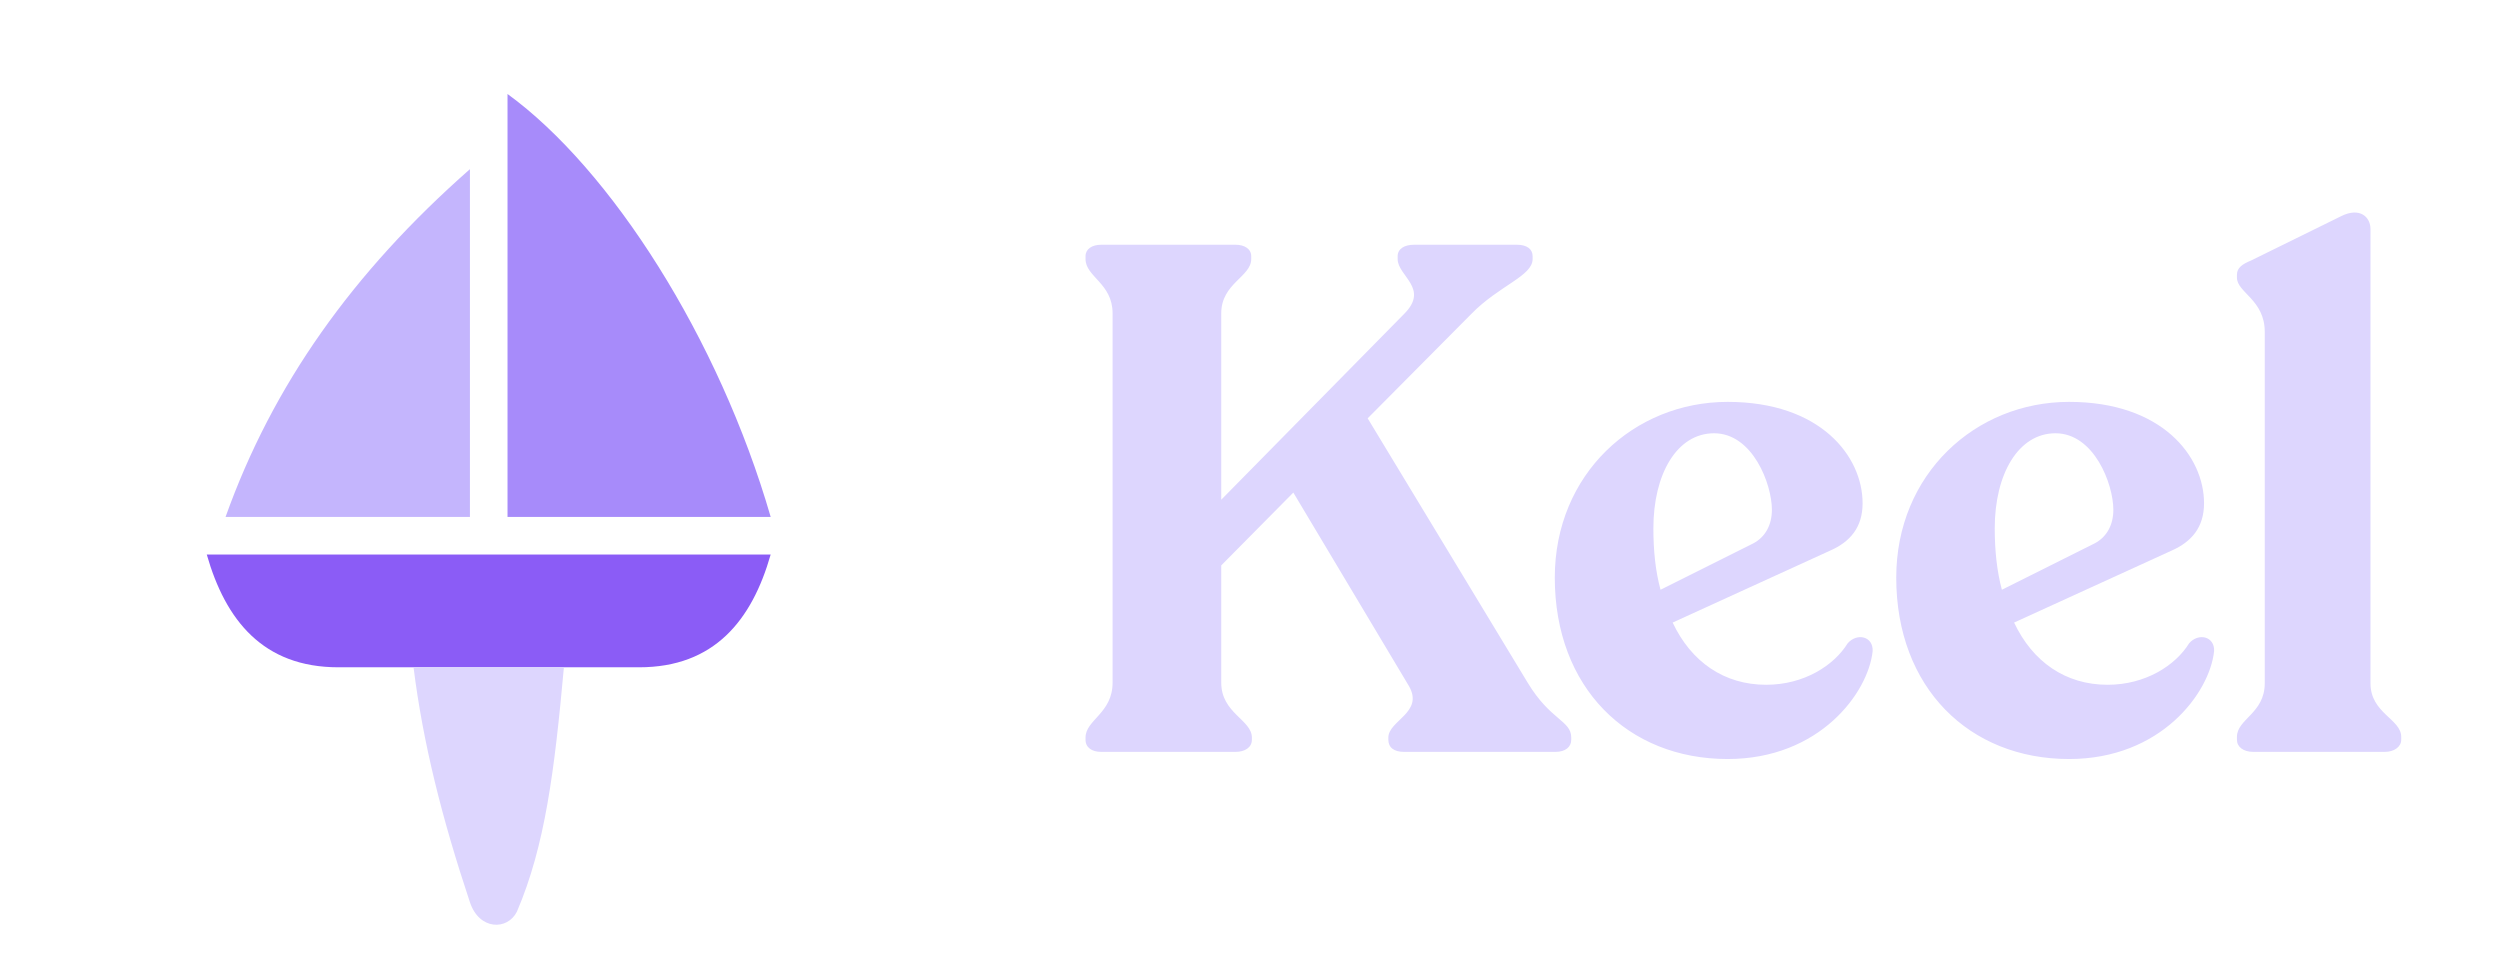
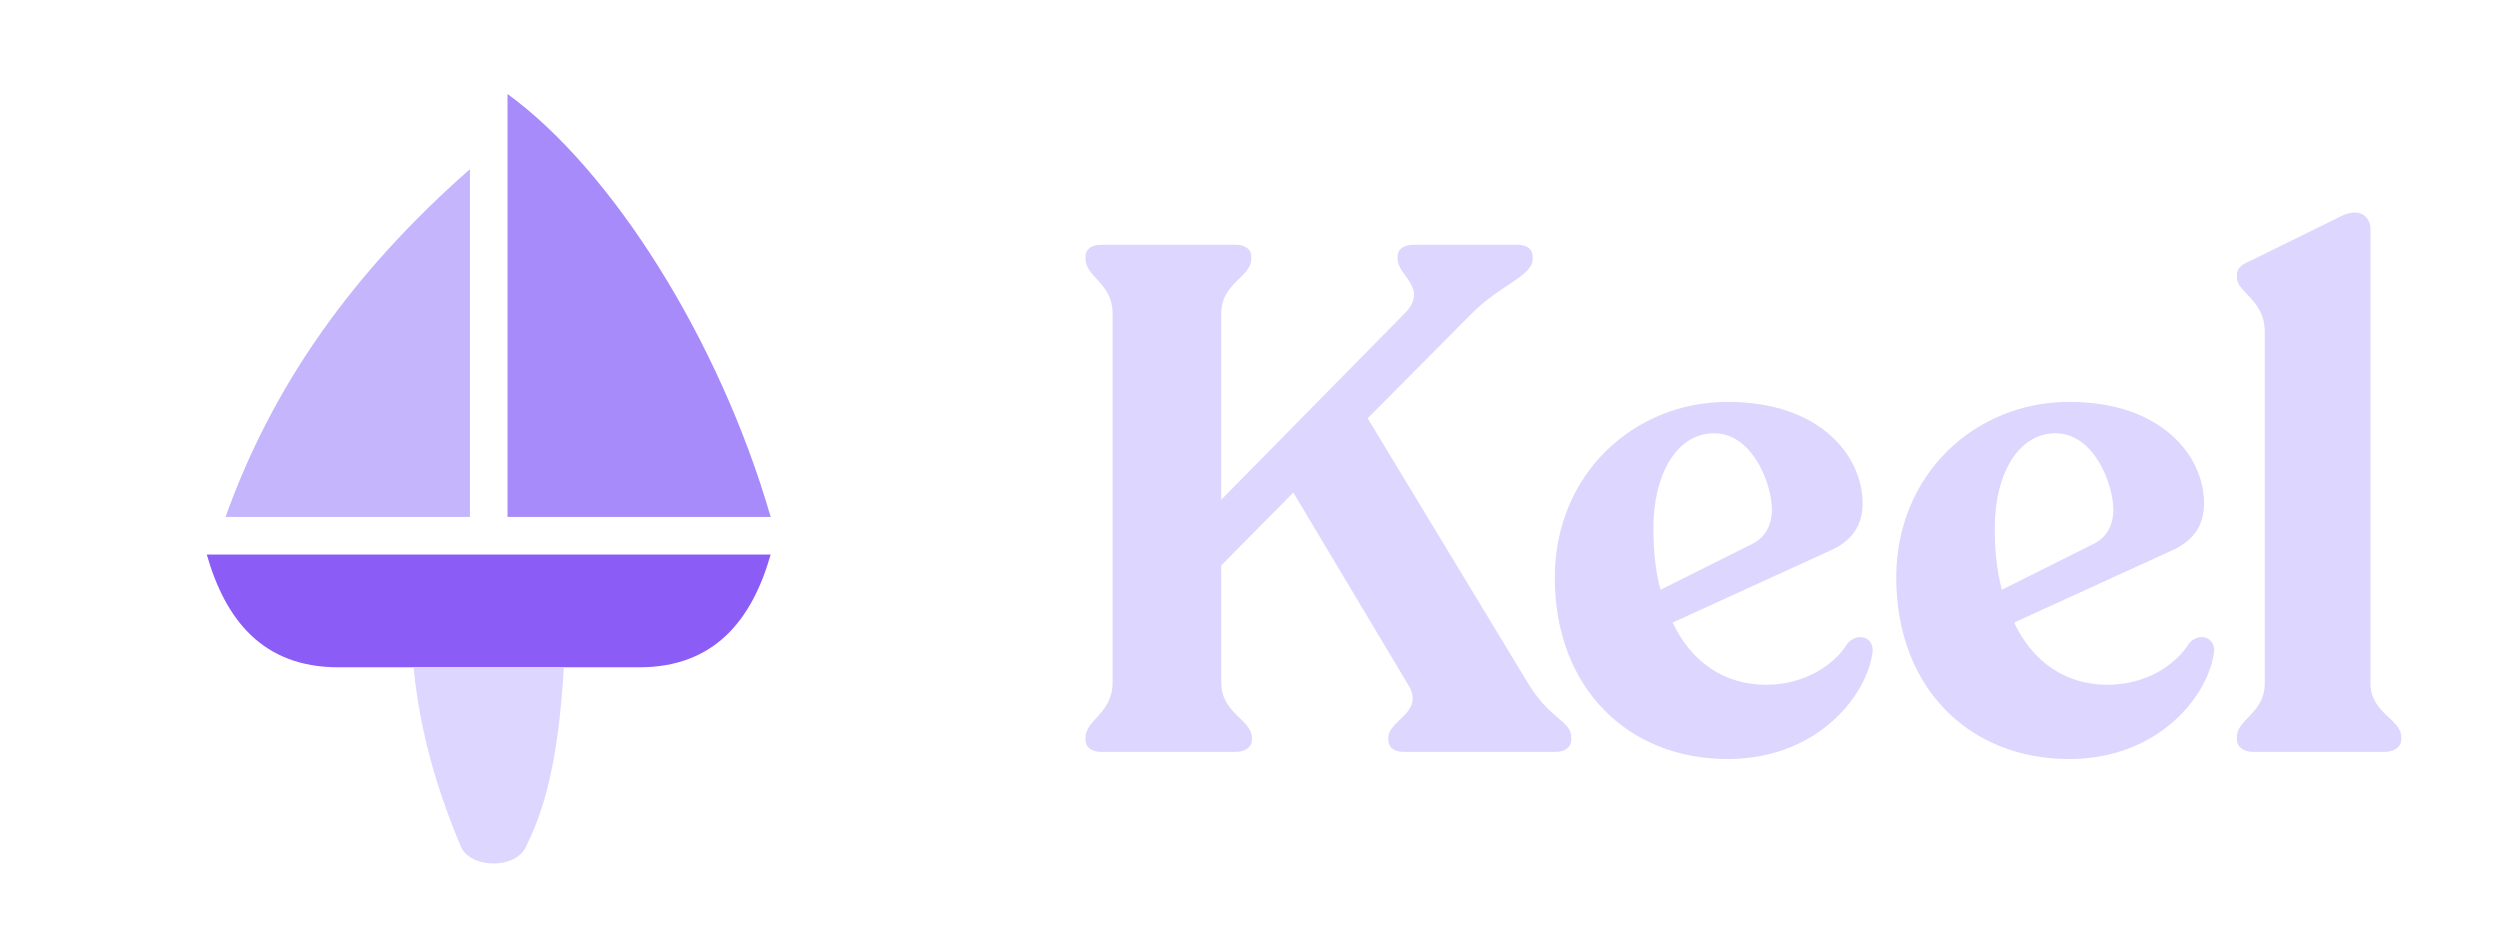
- <svg xmlns="http://www.w3.org/2000/svg" viewBox="0 0 266 104">
+ <svg xmlns="http://www.w3.org/2000/svg" viewBox="0 0 266 100">
  <path d="M54 10 L54 55 L82 55 C76.5 36 65 18 54 10 Z" fill="#A78BFA" />
  <path d="M50 18 L50 55 L24 55 C29 41 37.5 29 50 18 Z" fill="#C4B5FD" />
  <path d="M22 59 L82 59 C80 66 76 71 68 71 L36 71 C28 71 24 66 22 59 Z" fill="#8B5CF6" />
-   <path d="M44 71 L60 71 C59 82 58 90 55 97 C54 99 51 99 50 96 C47 87 45 79 44 71 Z" fill="#DDD6FE" />
+   <path d="M44 71 L60 71 C59.5 79 58.5 85 56 90 C55 92.5 50 92.5 49 90 C46.5 84 44.7 78 44 71 Z" fill="#DDD6FE" />
  <path fill="#DDD6FE" d="M149.39 33.41 129.94 53.17V33.34C129.94 30.14 133.13 29.46 133.13 27.56V27.26C133.13 26.5 132.44 26.04 131.46 26.04H117.17C116.18 26.04 115.5 26.5 115.5 27.26V27.56C115.5 29.46 118.38 30.14 118.38 33.34V72.63C118.38 75.9 115.5 76.58 115.5 78.48V78.71C115.5 79.54 116.18 80 117.17 80H131.46C132.44 80 133.2 79.54 133.2 78.71V78.48C133.2 76.58 129.94 75.9 129.94 72.63V60.16L137.61 52.41L149.92 73.01C151.52 75.82 147.72 76.66 147.72 78.48V78.71C147.72 79.54 148.33 80 149.39 80H165.5C166.57 80 167.18 79.47 167.18 78.71V78.48C167.18 76.66 164.97 76.66 162.54 72.63L145.52 44.51L156.54 33.41C159.5 30.37 163.07 29.38 163.07 27.56V27.26C163.07 26.5 162.46 26.04 161.4 26.04H150.46C149.39 26.04 148.71 26.5 148.71 27.26V27.56C148.71 29.38 152.13 30.68 149.39 33.41Z M183.82 80.76C193.62 80.76 198.79 73.69 199.25 69.28C199.32 67.69 197.58 67.31 196.59 68.45C195.14 70.8 191.95 72.86 187.92 72.86C183.44 72.86 179.94 70.42 177.97 66.24L194.76 58.57C196.82 57.66 198.18 56.14 198.18 53.55C198.18 48.54 193.7 42.76 183.82 42.76C173.86 42.76 165.43 50.44 165.43 61.46C165.43 73.16 173.18 80.76 183.82 80.76ZM175.92 56.21C175.92 50.44 178.42 46.1 182.38 46.1C186.48 46.1 188.53 51.5 188.53 54.24C188.53 55.83 187.85 57.12 186.56 57.81L176.68 62.75C176.14 60.77 175.92 58.57 175.92 56.21Z M220.15 80.76C229.95 80.76 235.12 73.69 235.58 69.28C235.65 67.69 233.9 67.31 232.92 68.45C231.47 70.8 228.28 72.86 224.25 72.86C219.77 72.86 216.27 70.42 214.3 66.24L231.09 58.57C233.14 57.66 234.51 56.14 234.51 53.55C234.51 48.54 230.03 42.76 220.15 42.76C210.19 42.76 201.76 50.44 201.76 61.46C201.76 73.16 209.51 80.76 220.15 80.76ZM212.24 56.21C212.24 50.44 214.75 46.1 218.7 46.1C222.81 46.1 224.86 51.5 224.86 54.24C224.86 55.83 224.18 57.12 222.88 57.81L213 62.75C212.47 60.77 212.24 58.57 212.24 56.21Z M239.76 80H253.74C254.73 80 255.49 79.47 255.49 78.71V78.4C255.49 76.5 252.22 75.9 252.22 72.7V24.37C252.22 23.08 251.08 22.01 249.1 23L239.53 27.71C238.62 28.09 238.01 28.47 238.01 29.23V29.54C238.01 31.13 240.97 31.89 240.97 35.31V72.7C240.97 75.9 238.01 76.5 238.01 78.4V78.71C238.01 79.47 238.69 80 239.76 80Z" />
</svg>
